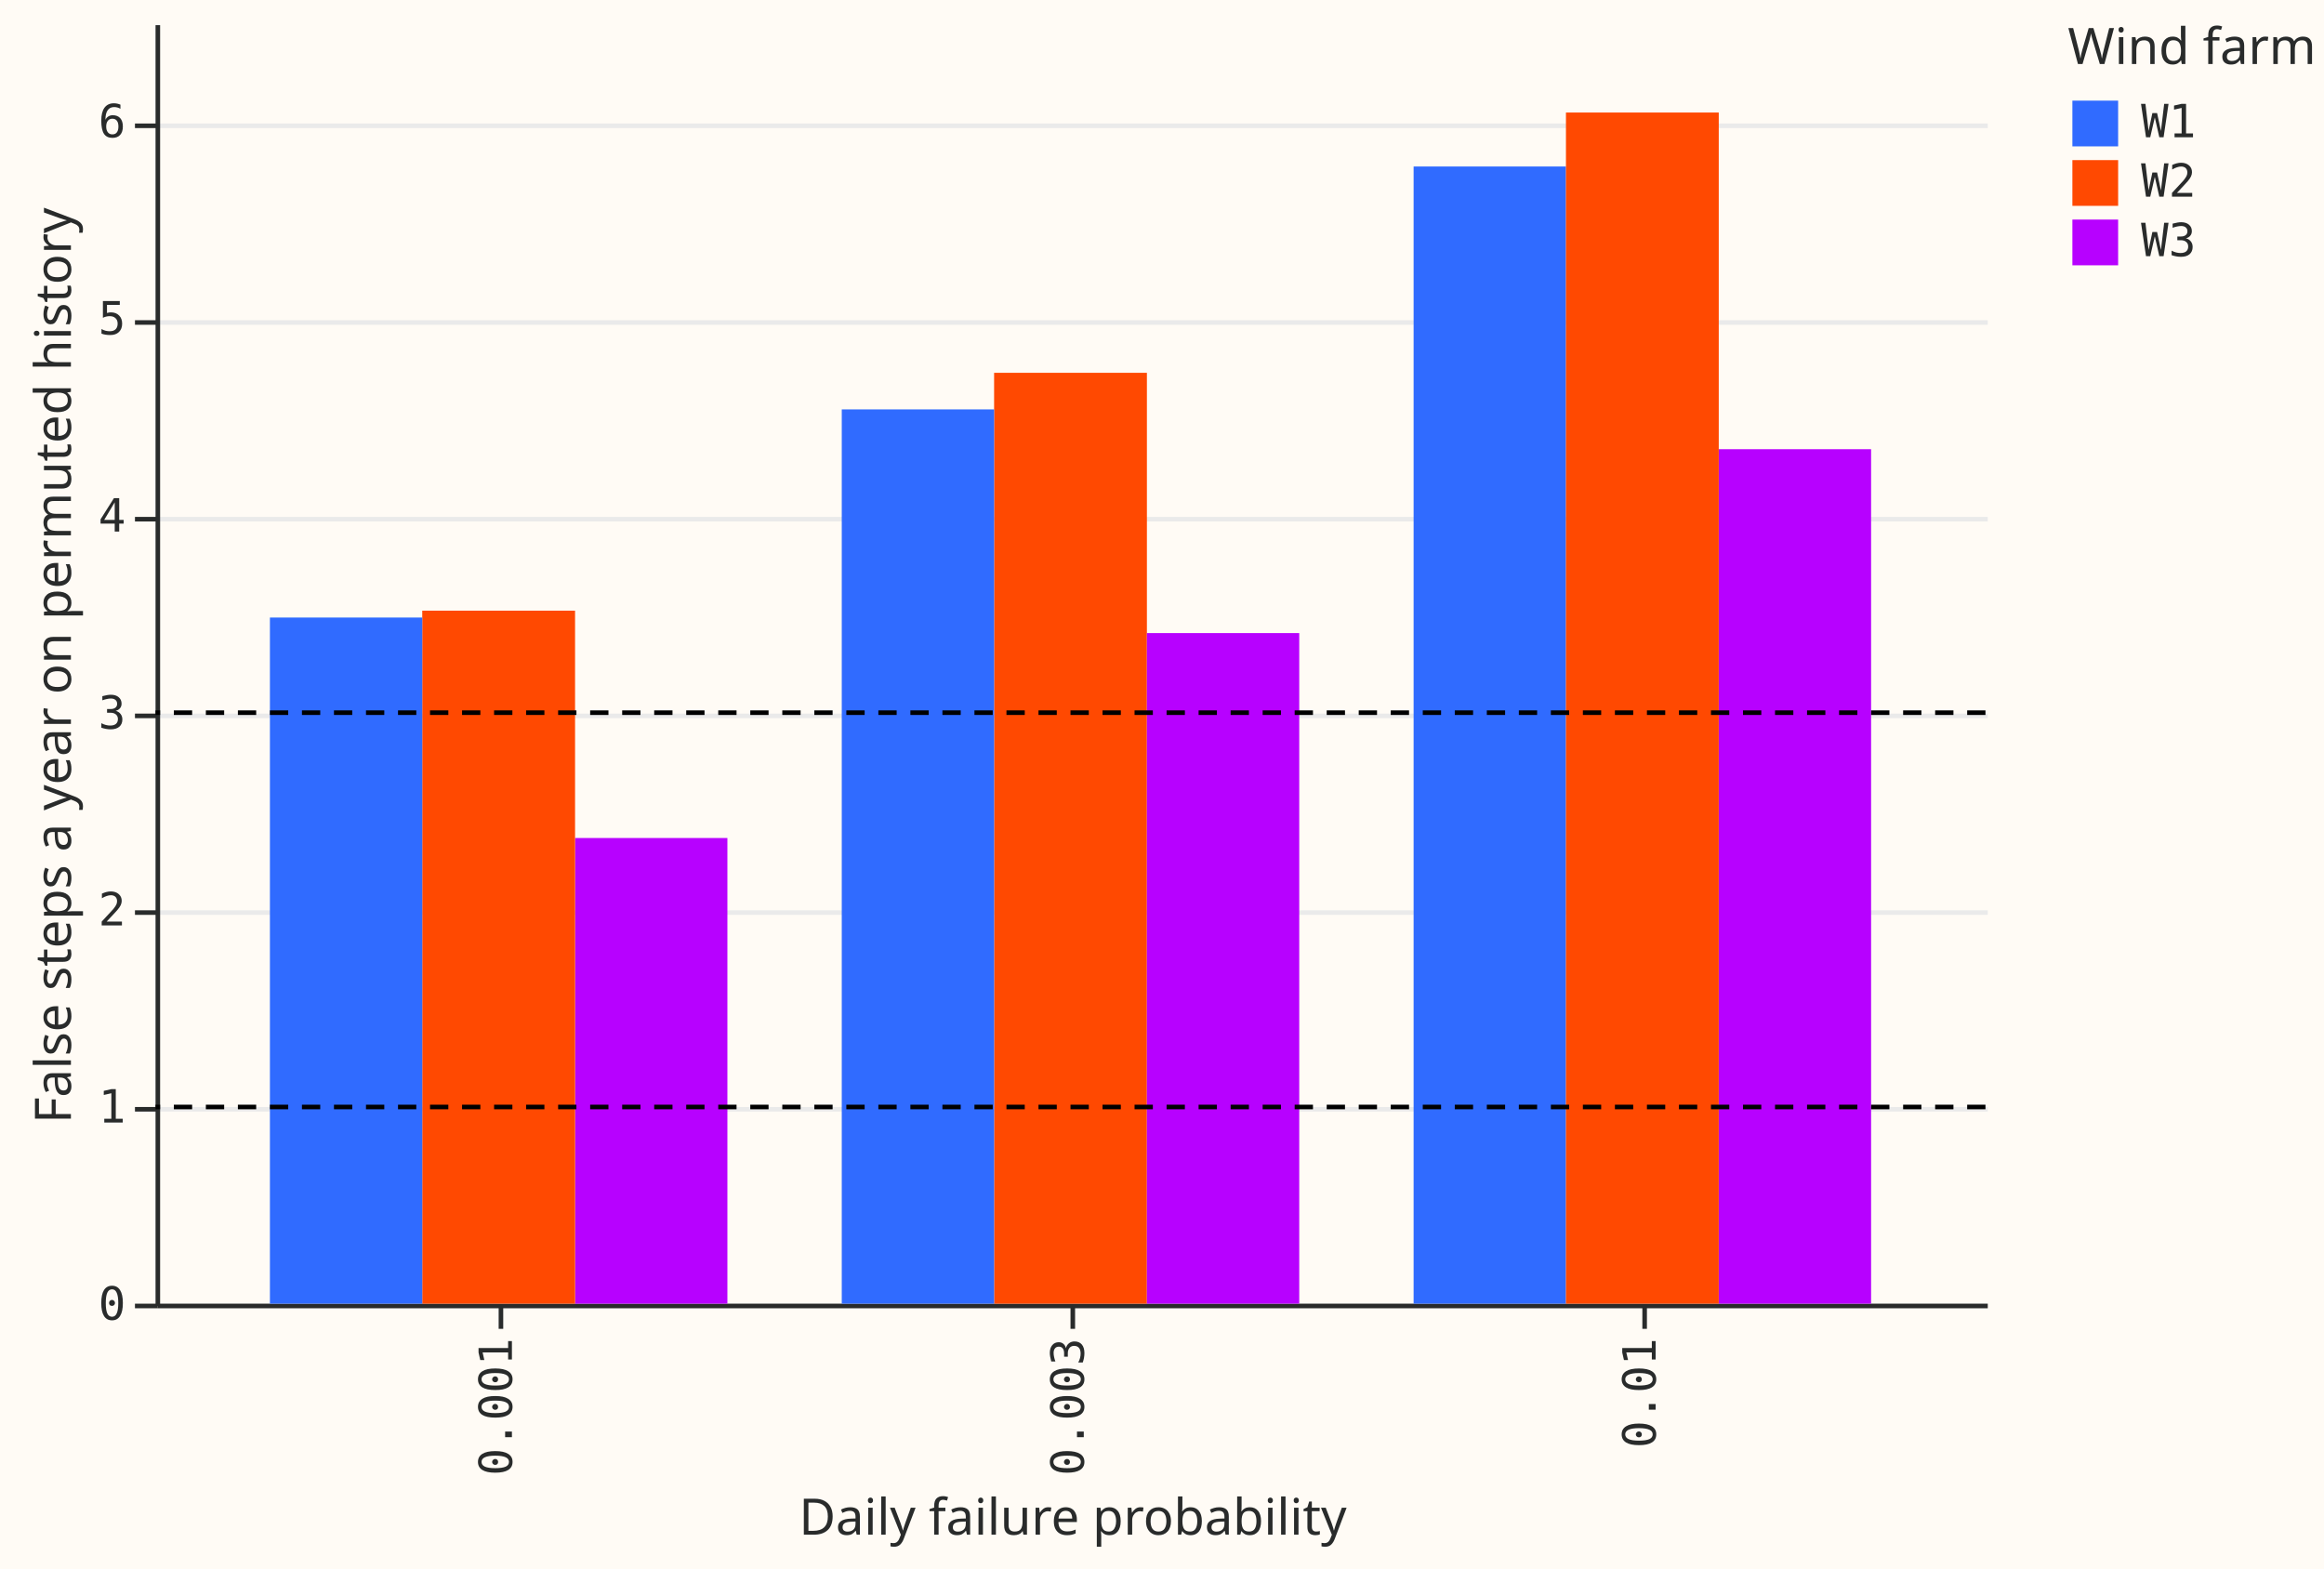
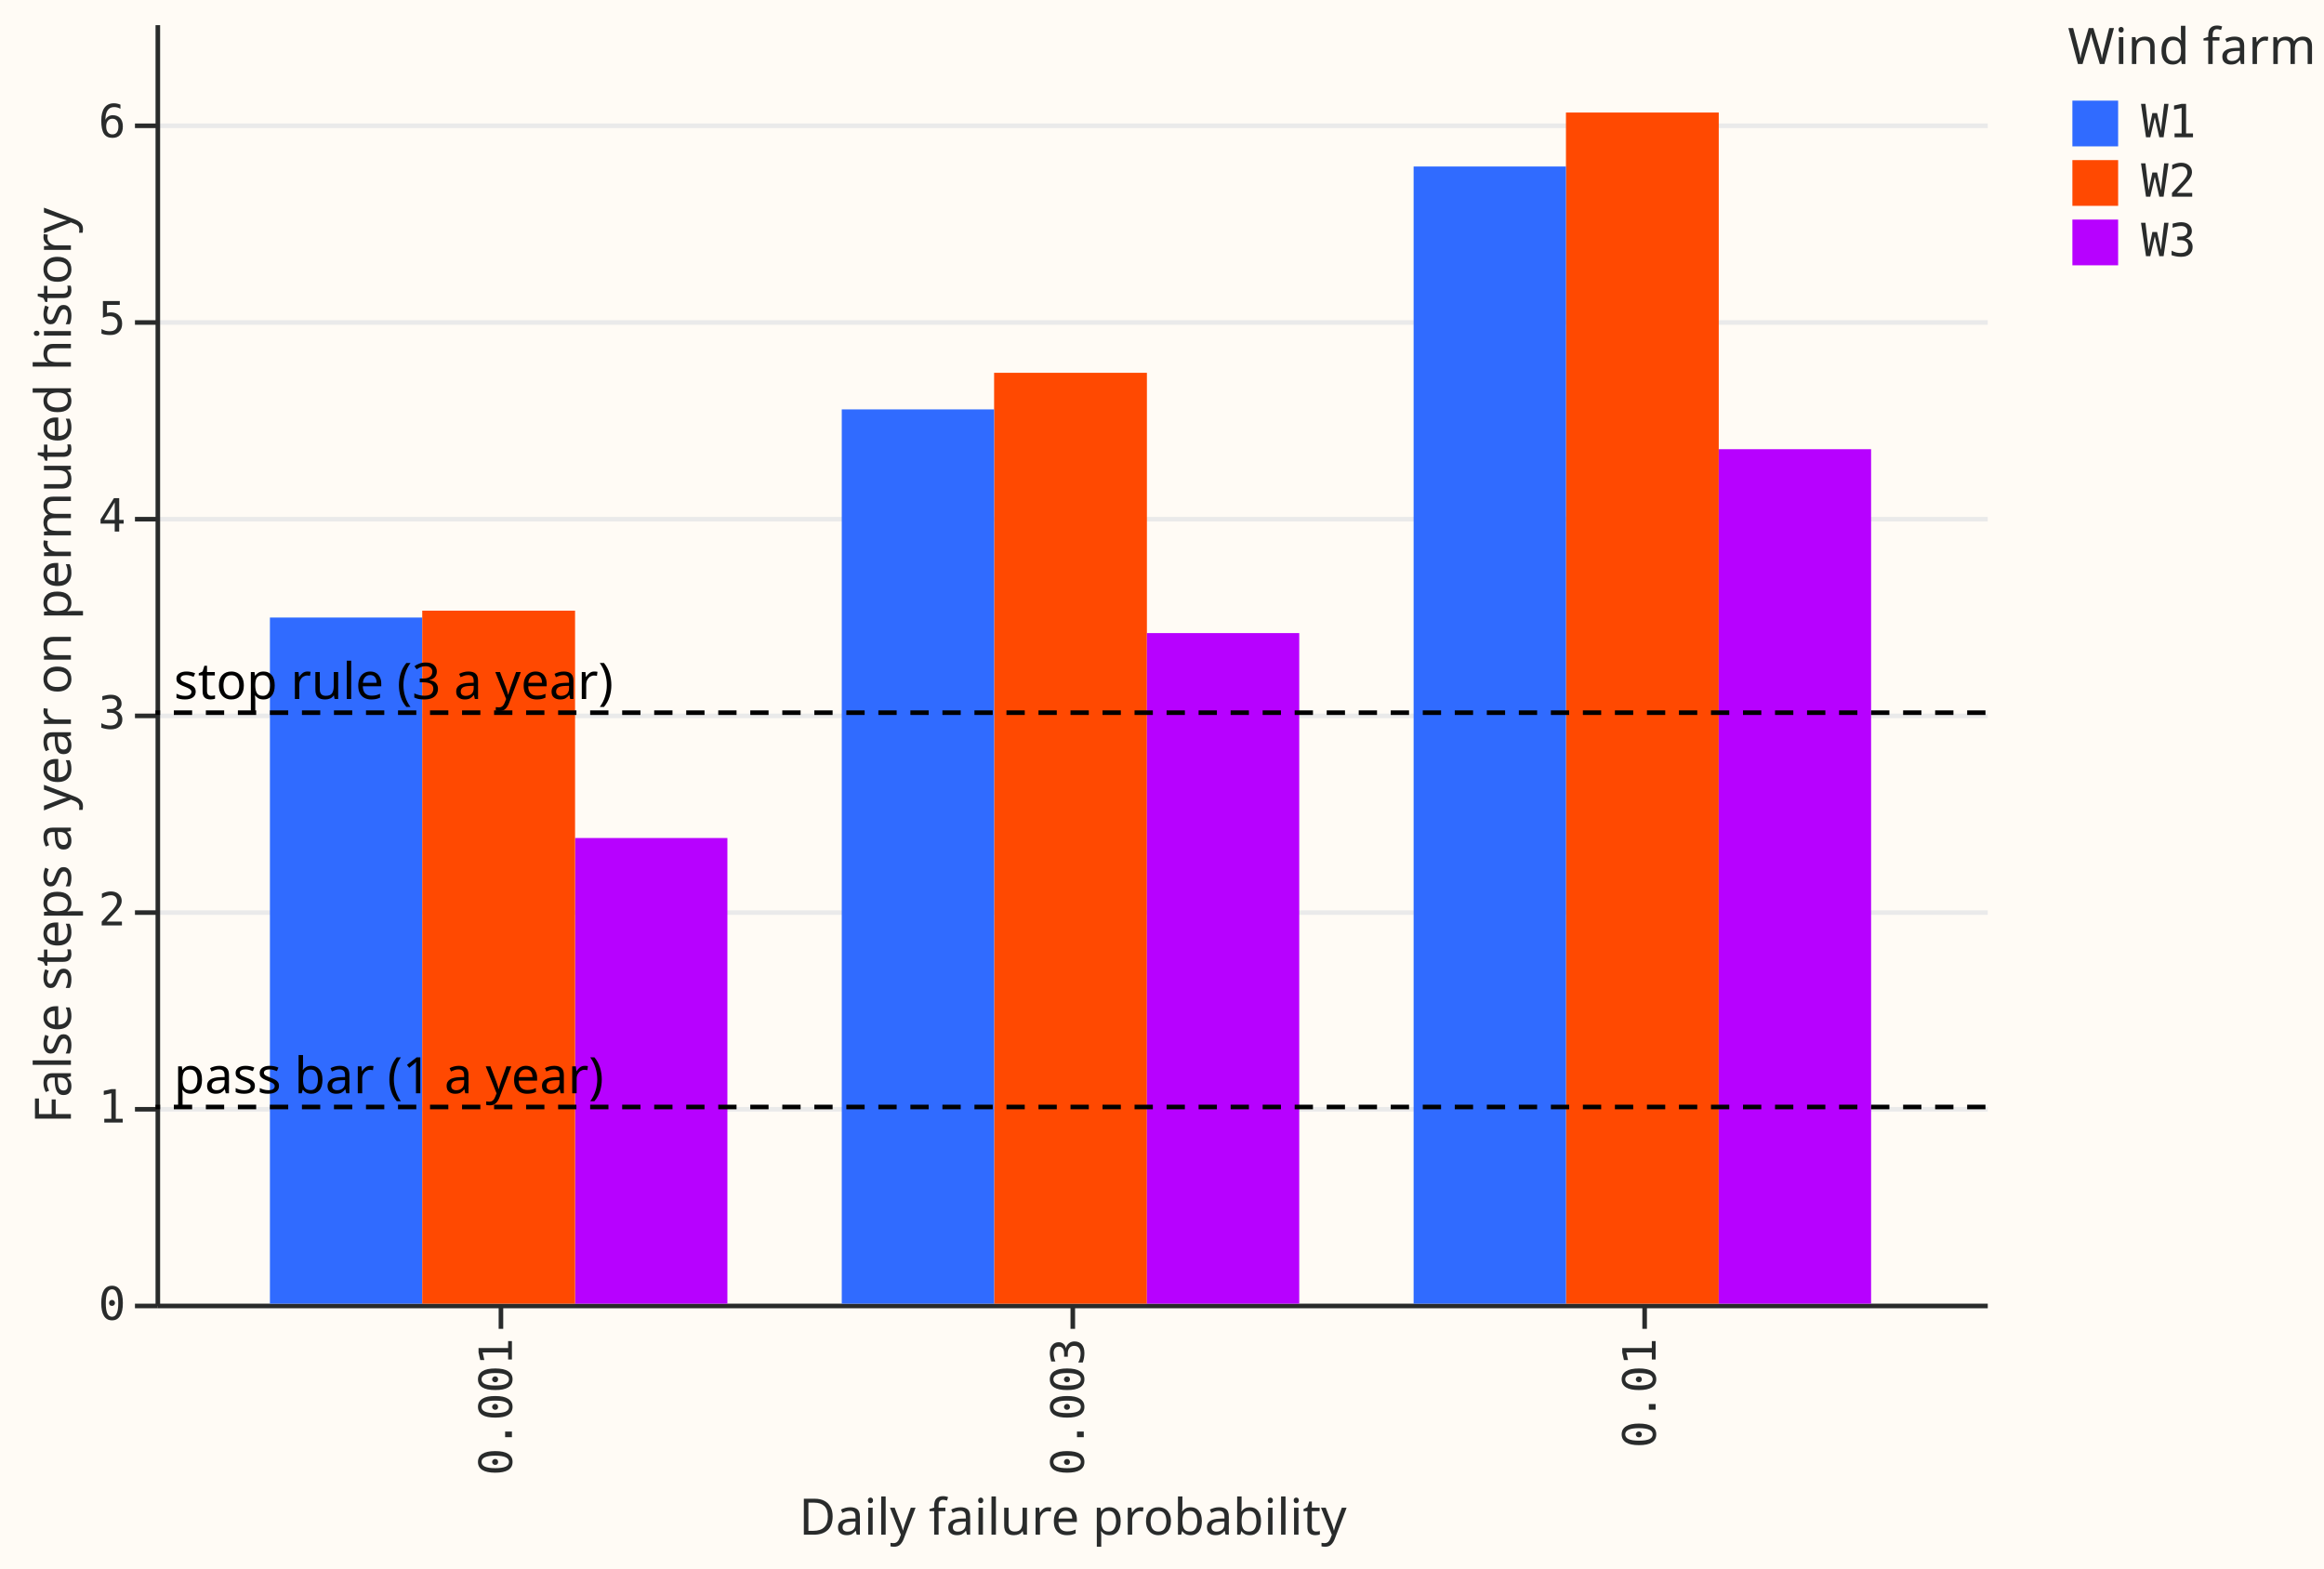
<svg xmlns="http://www.w3.org/2000/svg" width="508" height="343" class="marks" viewBox="0 0 508 343">
  <path fill="#fffbf5" d="M0 0h508v343H0z" />
  <g fill="none" stroke-miterlimit="10" aria-roledescription="group mark container" class="mark-group role-frame root">
    <path fill="#fffbf5" d="M34.5 5.5h400v280h-400Z" aria-hidden="true" class="background" />
    <g aria-hidden="true" class="mark-group role-axis">
      <path stroke="#eaeaea" d="M34.5 285.5h400m-400-43h400m-400-43h400m-400-43h400m-400-43h400m-400-43h400m-400-43h400" class="mark-rule role-axis-grid" pointer-events="none" />
    </g>
    <g aria-label="X-axis titled 'Daily failure probability' for a discrete scale with 3 values: 0.001, 0.003, 0.01" aria-roledescription="axis" class="mark-group role-axis" pointer-events="none">
      <path stroke="#292b2b" d="M109.5 285.5v5m125-5v5m125-5v5" class="mark-rule role-axis-tick" />
      <g fill="#292b2b" class="mark-text role-axis-label" font-family="Matter Semi Mono, Roboto Mono, monospace" font-size="10" text-anchor="end">
        <text transform="rotate(-90 202.2 90.3)">0.001</text>
        <text transform="rotate(-90 264.7 27.8)">0.003</text>
        <text transform="rotate(-90 327.2 -34.7)">0.01</text>
      </g>
      <path stroke="#292b2b" d="M34.5 285.5h400" class="mark-rule role-axis-domain" />
      <text fill="#292b2b" class="mark-text role-axis-title" font-family="Matter XH, DM Sans, sans-serif" font-size="11" text-anchor="middle" transform="translate(234.5 335.5)">Daily failure probability</text>
    </g>
    <g aria-label="Y-axis titled 'False steps a year on permuted history' for a linear scale with values from 0 to 7" aria-roledescription="axis" class="mark-group role-axis" pointer-events="none">
      <path stroke="#292b2b" d="M34.5 285.5h-5m5-43h-5m5-43h-5m5-43h-5m5-43h-5m5-43h-5m5-43h-5" class="mark-rule role-axis-tick" />
      <g fill="#292b2b" class="mark-text role-axis-label" font-family="Matter Semi Mono, Roboto Mono, monospace" font-size="10" text-anchor="end">
        <text transform="translate(27.5 288.5)">0</text>
        <text transform="translate(27.5 245.4)">1</text>
        <text transform="translate(27.5 202.3)">2</text>
        <text transform="translate(27.5 159.3)">3</text>
        <text transform="translate(27.5 116.2)">4</text>
        <text transform="translate(27.5 73.1)">5</text>
        <text transform="translate(27.5 30)">6</text>
      </g>
      <path stroke="#292b2b" d="M34.5 285.5V5.5" class="mark-rule role-axis-domain" />
      <text fill="#292b2b" class="mark-text role-axis-title" font-family="Matter XH, DM Sans, sans-serif" font-size="11" text-anchor="middle" transform="rotate(-90 80.5 65)">False steps a year on permuted history</text>
    </g>
    <g aria-roledescription="rect mark container" class="mark-rect role-mark layer_0_marks">
+       <path fill="#b701ff" d="M125.7 183.2H159V285h-33.3Z" aria-label="Daily failure probability: 0.001; False steps a year on permuted history: 2.36231343284; site: W3; Wind farm: W3" aria-roledescription="bar" />
+       <path fill="#306bff" d="M59 135h33.3v150H59Z" aria-label="Daily failure probability: 0.001; False steps a year on permuted history: 3.48207946753; site: W1; Wind farm: W1" aria-roledescription="bar" />
      <path fill="#ff4901" d="M217.3 81.5h33.4V285h-33.4Z" aria-label="Daily failure probability: 0.003; False steps a year on permuted history: 4.72462686567; site: W2; Wind farm: W2" aria-roledescription="bar" />
+       <path fill="#ff4901" d="M342.3 24.6h33.4V285h-33.4Z" aria-label="Daily failure probability: 0.01; False steps a year on permuted history: 6.04575433643; site: W2; Wind farm: W2" aria-roledescription="bar" />
+       <path fill="#ff4901" d="M92.3 133.5h33.4V285H92.3Z" aria-label="Daily failure probability: 0.001; False steps a year on permuted history: 3.51645824929; site: W2; Wind farm: W2" aria-roledescription="bar" />
+       <path fill="#b701ff" d="M375.7 98.2H409V285h-33.3Z" aria-label="Daily failure probability: 0.01; False steps a year on permuted history: 4.33663775716; site: W3; Wind farm: W3" aria-roledescription="bar" />
+       <path fill="#306bff" d="M309 36.4h33.3V285H309Z" aria-label="Daily failure probability: 0.01; False steps a year on permuted history: 5.77072408229; site: W1; Wind farm: W1" aria-roledescription="bar" />
+       <path fill="#b701ff" d="M250.7 138.4H284V285h-33.3Z" aria-label="Daily failure probability: 0.003; False steps a year on permuted history: 3.40349939492; site: W3; Wind farm: W3" aria-roledescription="bar" />
      <path fill="#306bff" d="M184 89.5h33.3V285H184Z" aria-label="Daily failure probability: 0.003; False steps a year on permuted history: 4.53799919322; site: W1; Wind farm: W1" aria-roledescription="bar" />
-       <path fill="#b701ff" d="M250.7 138.4H284V285h-33.3Z" aria-label="Daily failure probability: 0.003; False steps a year on permuted history: 3.40349939492; site: W3; Wind farm: W3" aria-roledescription="bar" />
-       <path fill="#b701ff" d="M375.7 98.2H409V285h-33.3Z" aria-label="Daily failure probability: 0.01; False steps a year on permuted history: 4.33663775716; site: W3; Wind farm: W3" aria-roledescription="bar" />
-       <path fill="#b701ff" d="M125.7 183.2H159V285h-33.3Z" aria-label="Daily failure probability: 0.001; False steps a year on permuted history: 2.36231343284; site: W3; Wind farm: W3" aria-roledescription="bar" />
-       <path fill="#306bff" d="M309 36.4h33.3V285H309Z" aria-label="Daily failure probability: 0.01; False steps a year on permuted history: 5.77072408229; site: W1; Wind farm: W1" aria-roledescription="bar" />
-       <path fill="#ff4901" d="M92.3 133.5h33.4V285H92.3Z" aria-label="Daily failure probability: 0.001; False steps a year on permuted history: 3.51645824929; site: W2; Wind farm: W2" aria-roledescription="bar" />
-       <path fill="#306bff" d="M59 135h33.3v150H59Z" aria-label="Daily failure probability: 0.001; False steps a year on permuted history: 3.48207946753; site: W1; Wind farm: W1" aria-roledescription="bar" />
-       <path fill="#ff4901" d="M342.3 24.6h33.4V285h-33.4Z" aria-label="Daily failure probability: 0.01; False steps a year on permuted history: 6.04575433643; site: W2; Wind farm: W2" aria-roledescription="bar" />
    </g>
    <g stroke="#000" stroke-dasharray="4,3" aria-roledescription="rule mark container" class="mark-rule role-mark layer_1_marks">
      <path d="M434 242H34" aria-label="y: 1" aria-roledescription="rule mark" />
      <path d="M434 155.8H34" aria-label="y: 3" aria-roledescription="rule mark" />
+     </g>
+     <g fill="#000" aria-roledescription="text mark container" class="mark-text role-mark layer_2_marks" font-family="Matter XH, DM Sans, sans-serif" font-size="11">
+       <text aria-label="y: 1; t: pass bar (1 a year)" aria-roledescription="text mark" transform="translate(38 239)">pass bar (1 a year)</text>
+       <text aria-label="y: 3; t: stop rule (3 a year)" aria-roledescription="text mark" transform="translate(38 152.8)">stop rule (3 a year)</text>
    </g>
    <g aria-label="Symbol legend titled 'Wind farm' for fill color with 3 values: W1, W2, W3" aria-roledescription="legend" class="mark-group role-legend">
      <path d="M452 5h51v53h-51Z" aria-hidden="true" class="background" pointer-events="none" />
      <g class="mark-group role-legend-entry">
        <g aria-roledescription="group mark container" class="mark-group role-scope" pointer-events="none">
          <path d="M452 21h28v11h-28Z" aria-hidden="true" class="background" />
          <path fill="#306bff" d="M453 22h10v10h-10Z" class="mark-symbol role-legend-symbol" />
          <text fill="#292b2b" class="mark-text role-legend-label" font-family="Matter Semi Mono, Roboto Mono, monospace" font-size="10" transform="translate(468 30)">W1</text>
          <path d="M452 34h28v11h-28Z" aria-hidden="true" class="background" />
          <path fill="#ff4901" d="M453 35h10v10h-10Z" class="mark-symbol role-legend-symbol" />
          <text fill="#292b2b" class="mark-text role-legend-label" font-family="Matter Semi Mono, Roboto Mono, monospace" font-size="10" transform="translate(468 43)">W2</text>
          <path d="M452 47h28v11h-28Z" aria-hidden="true" class="background" />
          <path fill="#b701ff" d="M453 48h10v10h-10Z" class="mark-symbol role-legend-symbol" />
          <text fill="#292b2b" class="mark-text role-legend-label" font-family="Matter Semi Mono, Roboto Mono, monospace" font-size="10" transform="translate(468 56)">W3</text>
        </g>
      </g>
      <text fill="#292b2b" class="mark-text role-legend-title" font-family="Matter XH, DM Sans, sans-serif" font-size="11" pointer-events="none" transform="translate(452 14)">Wind farm</text>
    </g>
  </g>
</svg>
